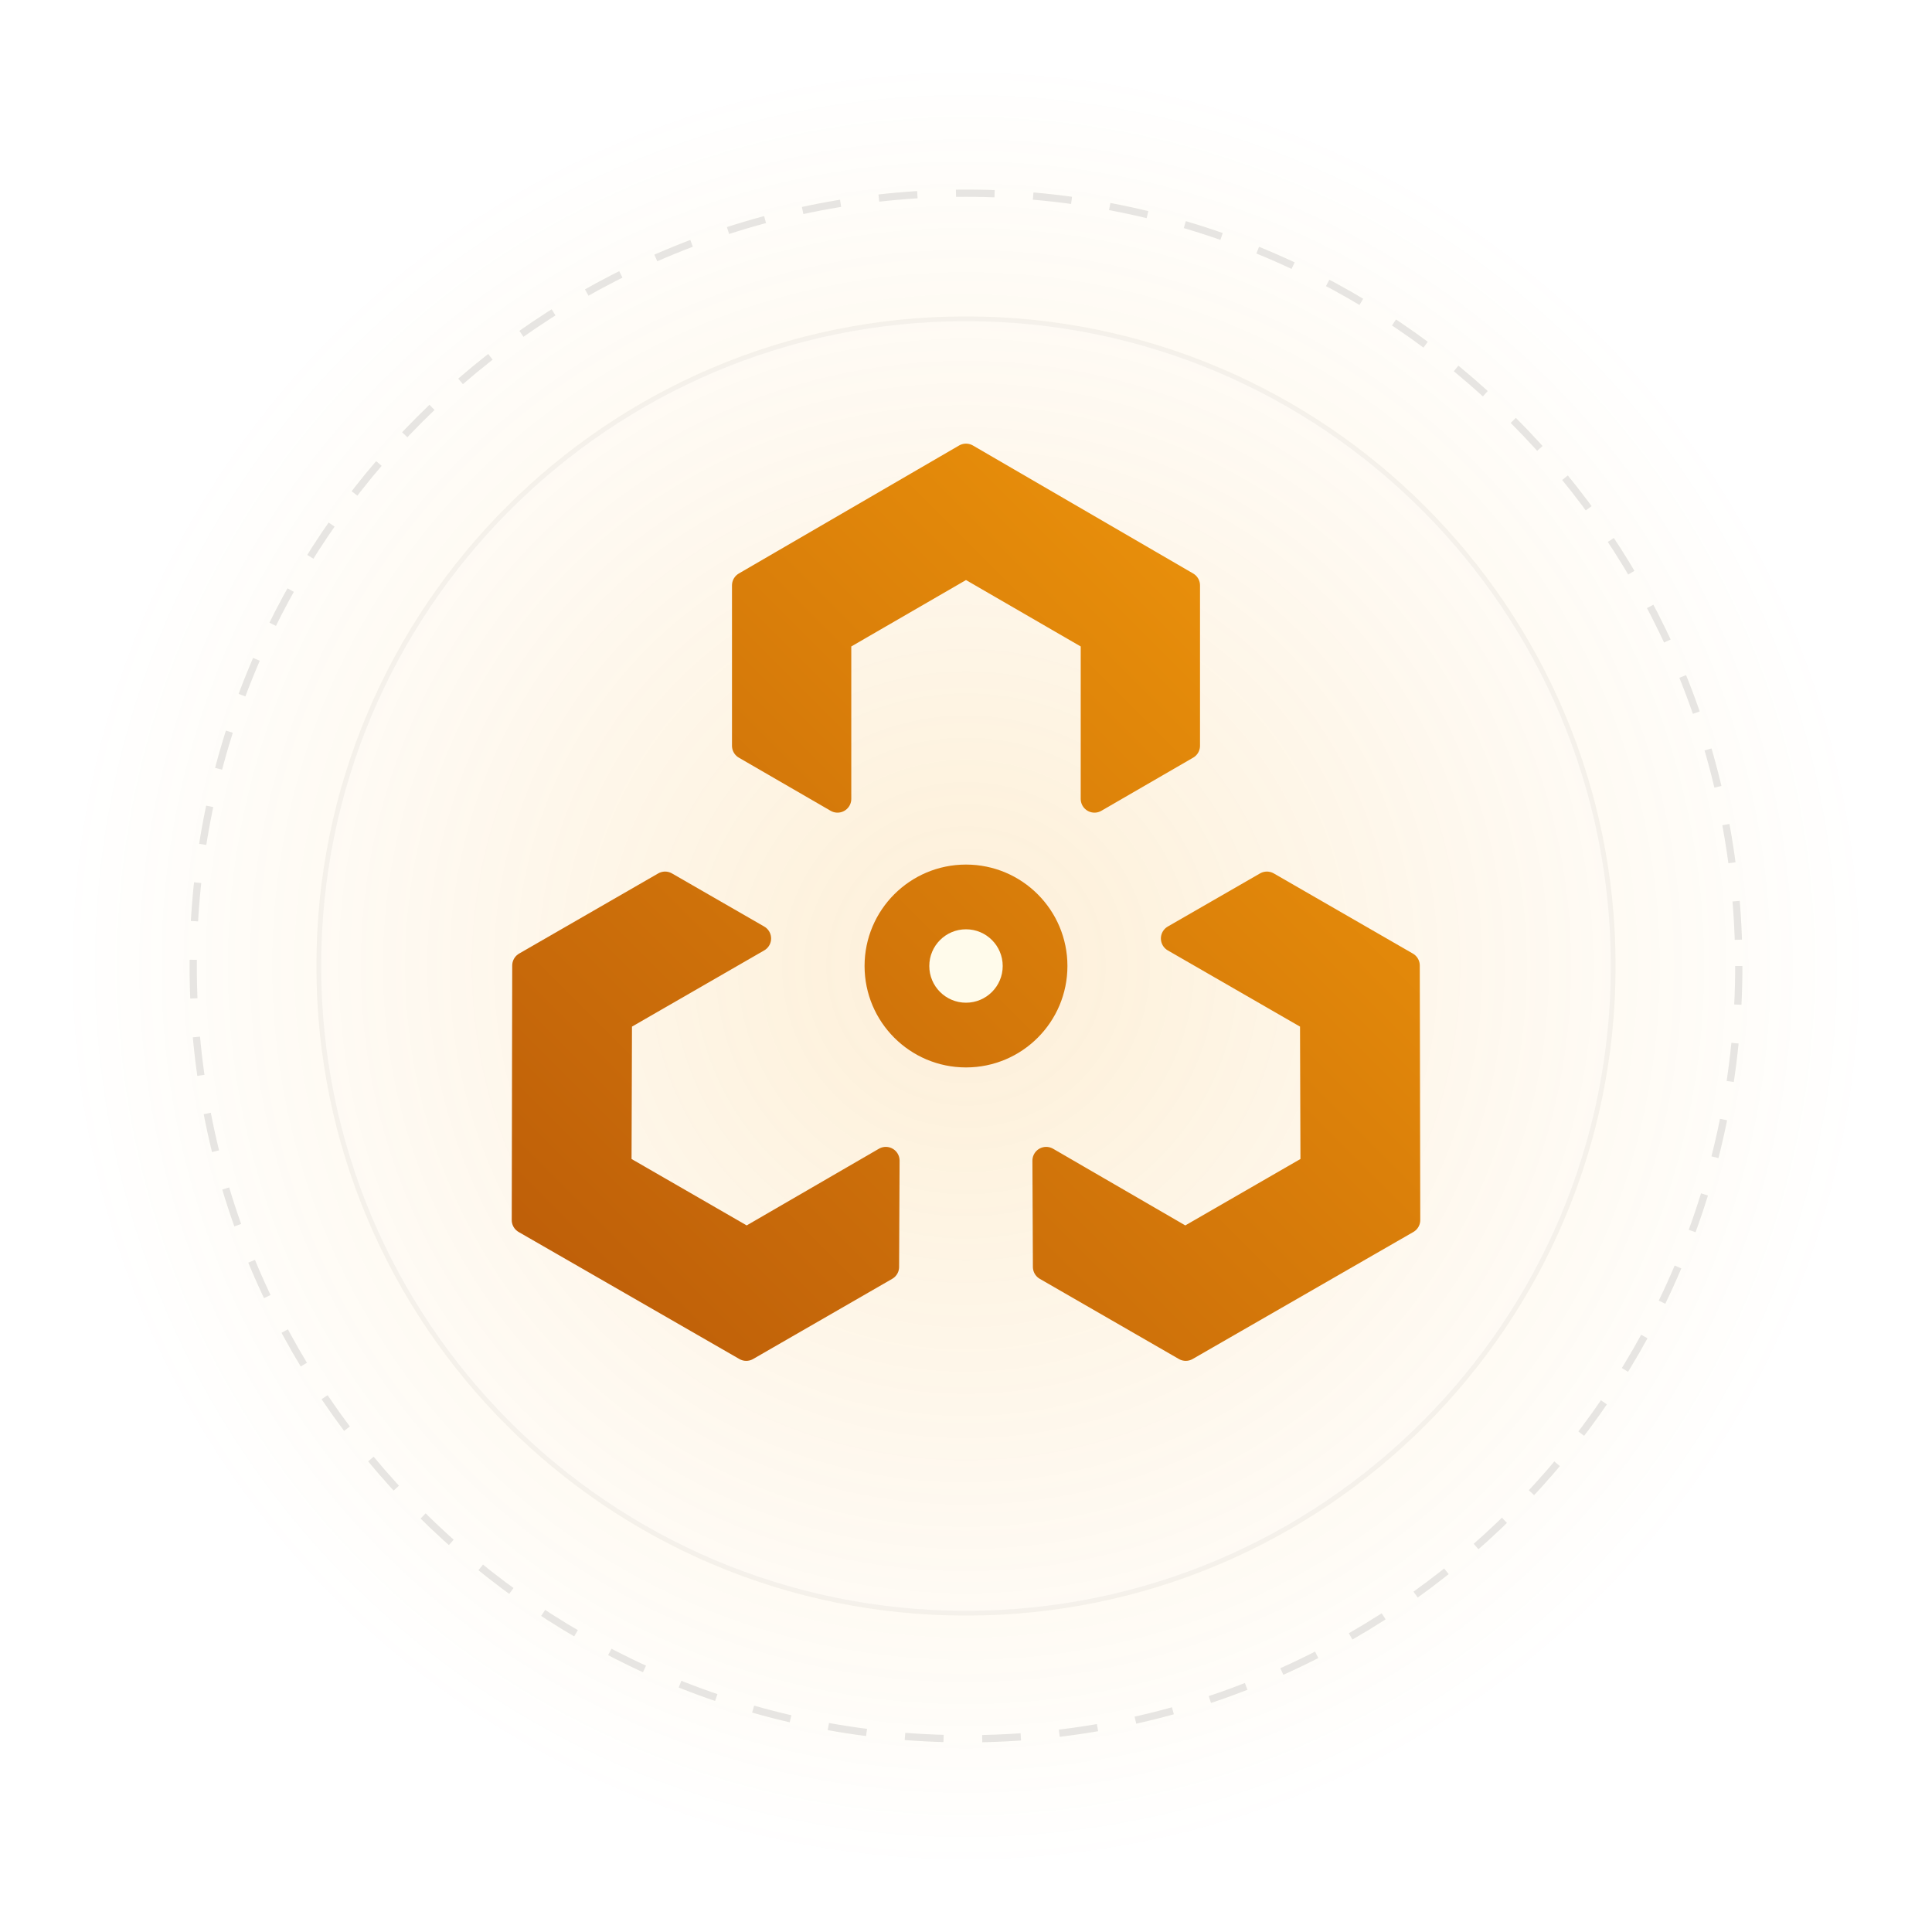
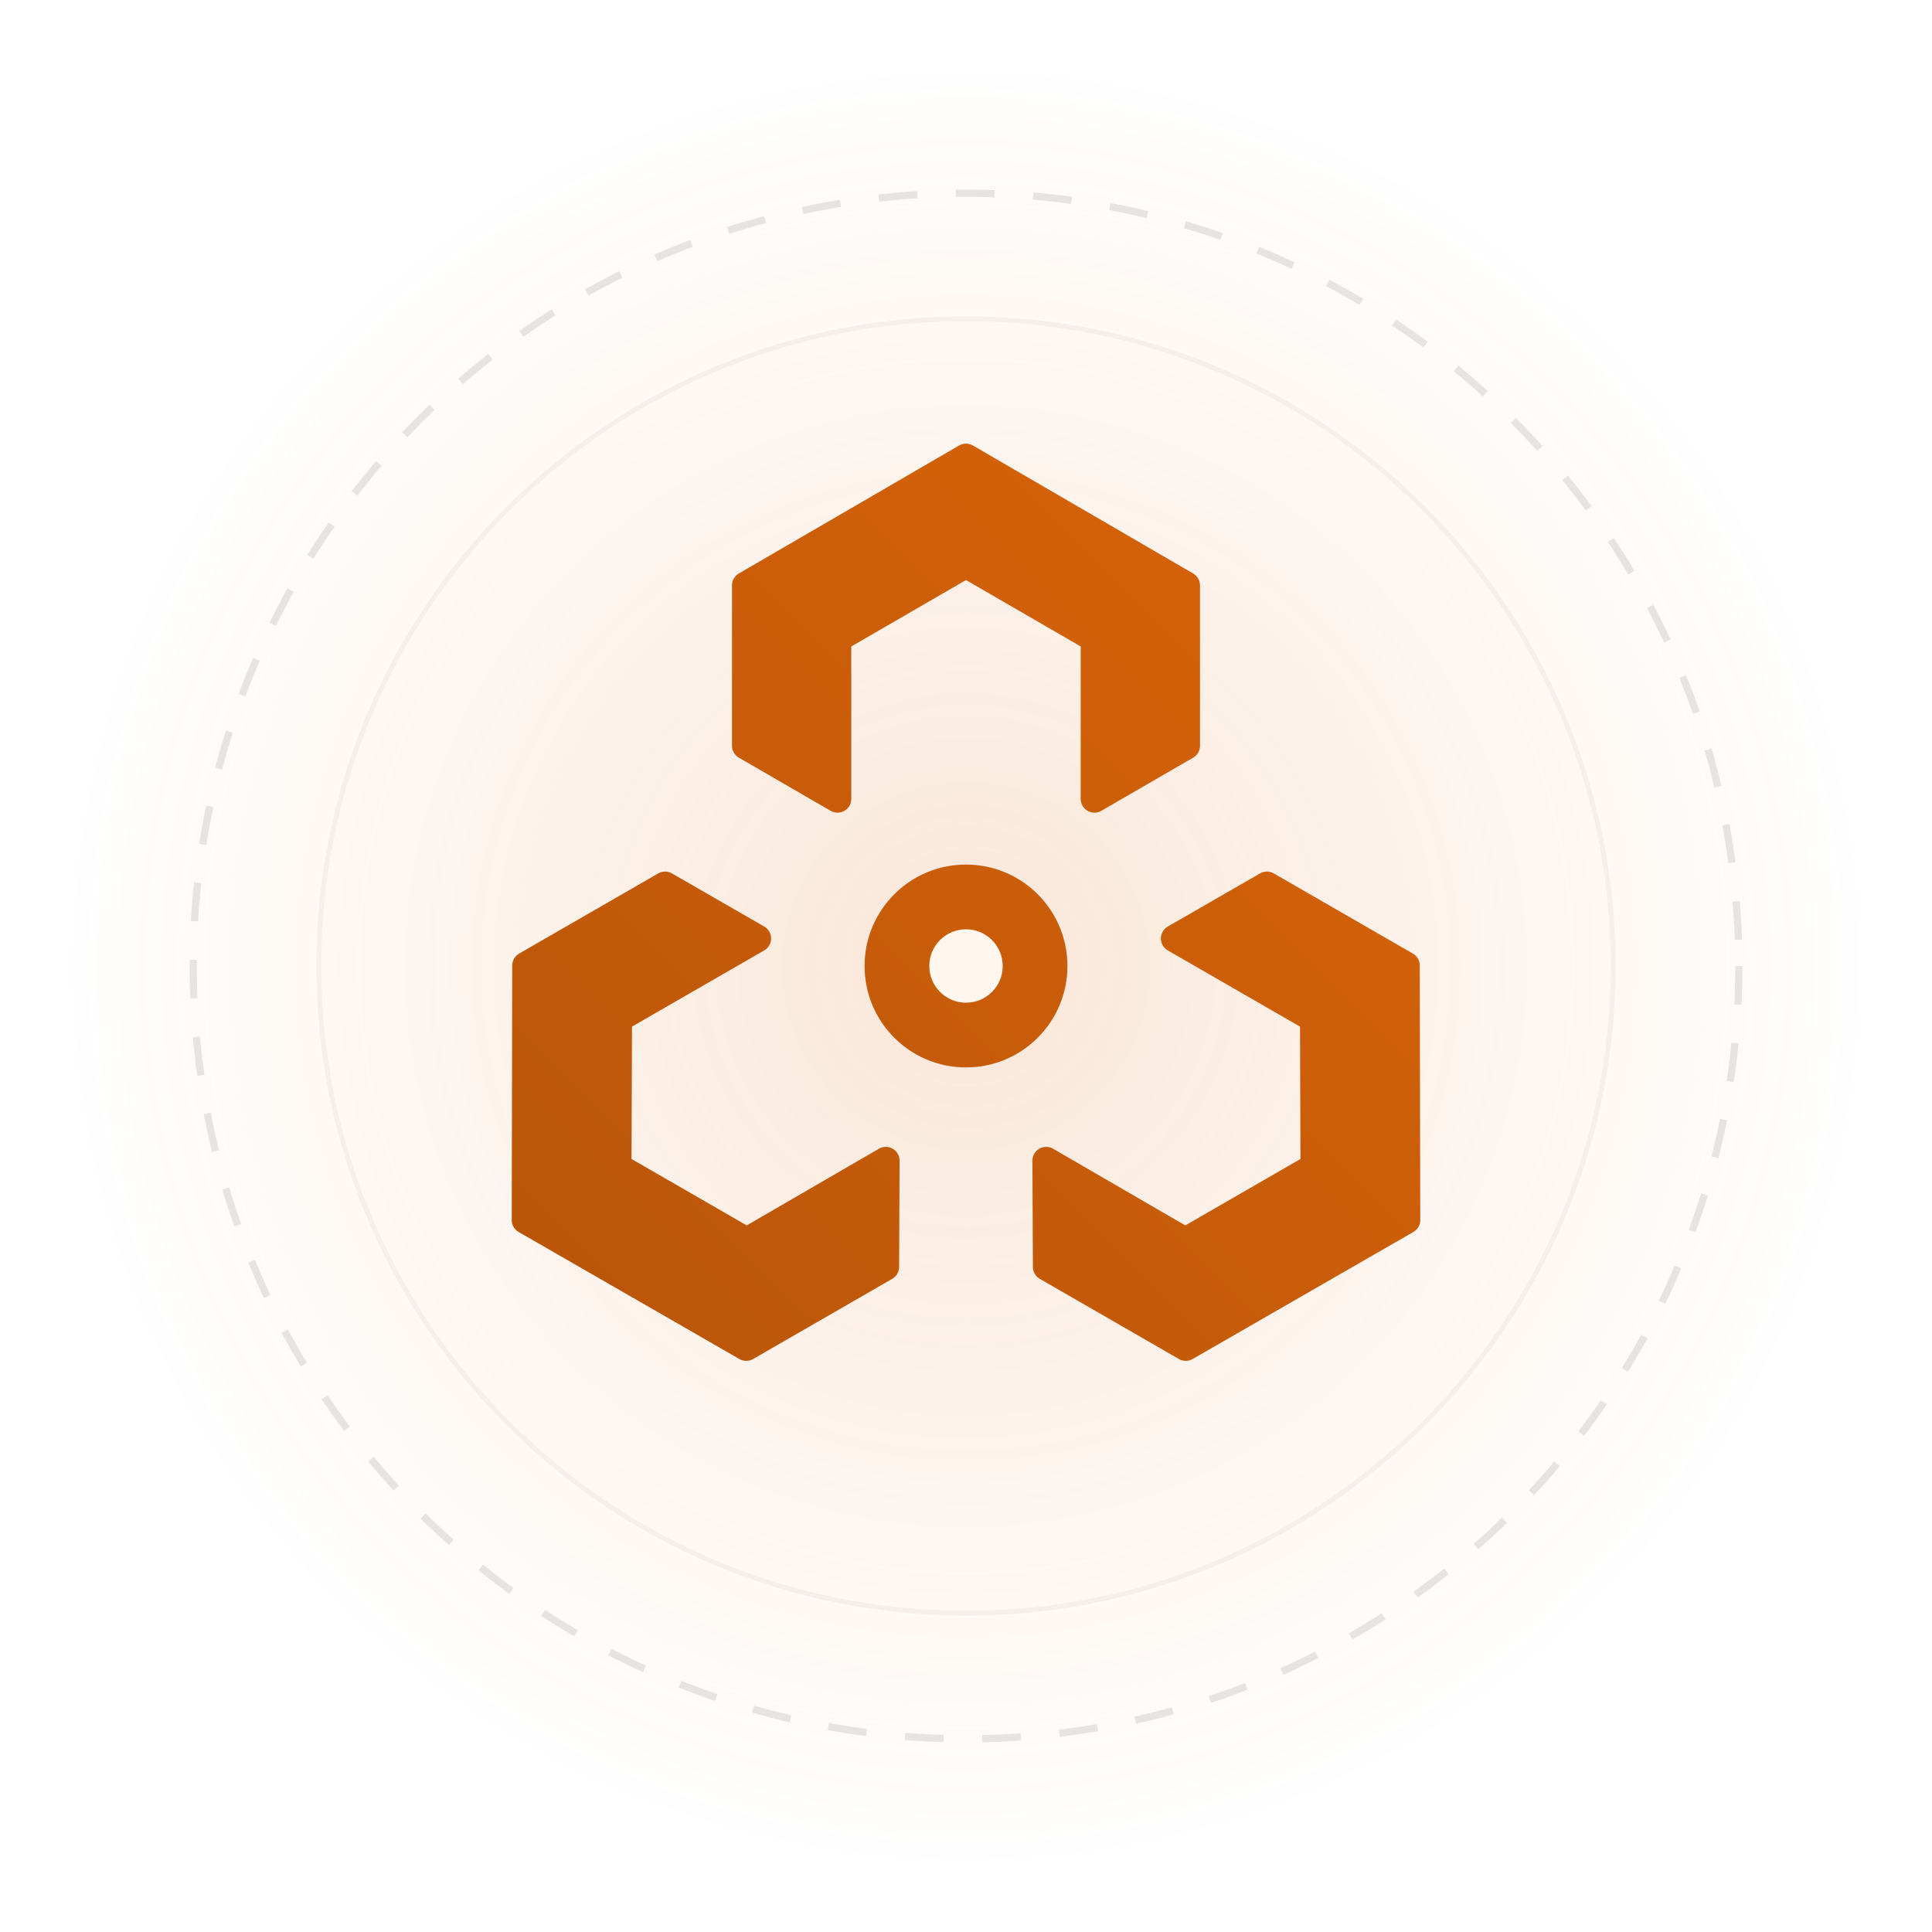
<svg xmlns="http://www.w3.org/2000/svg" width="400" height="400" viewBox="0 0 400 400" fill="none" role="img" aria-label="Orazaka">
  <style>
.ozm-orbit { transform-origin: 200px 200px; animation: ozm-orbit 35s linear infinite; }
.ozm-core { transform-box: fill-box; transform-origin: center; animation: ozm-core 3.2s ease-in-out infinite; }
@keyframes ozm-orbit { to { transform: rotate(360deg); } }
@keyframes ozm-core {
-   0%, 100% { filter: drop-shadow(0 0 6px hsla(38, 92%, 50%, .3)); opacity: .9; }
-   50% { filter: drop-shadow(0 0 14px hsla(38, 92%, 50%, .6)); opacity: 1; }
+   0%, 100% { filter: drop-shadow(0 0 6px #dc65094d); opacity: .9; }
+   50% { filter: drop-shadow(0 0 14px #dc650999); opacity: 1; }
}
@media (prefers-reduced-motion: reduce) { .ozm-orbit, .ozm-core { animation: none; } }
</style>
  <defs>
-     <linearGradient id="ozm-amber-orazaka" gradientUnits="userSpaceOnUse" x1="90" y1="310" x2="310" y2="90">
+     <linearGradient id="ozm-gradient-orazaka" gradientUnits="userSpaceOnUse" x1="90" y1="310" x2="310" y2="90">
      <stop offset="0%" stop-color="#b45309" />
-       <stop offset="100%" stop-color="#f59e0b" />
+       <stop offset="100%" stop-color="#dc6509" />
    </linearGradient>
    <radialGradient id="ozm-glow-orazaka" cx="50%" cy="50%" r="50%">
-       <stop offset="0%" stop-color="#f59e0b" stop-opacity="0.16" />
-       <stop offset="100%" stop-color="#f59e0b" stop-opacity="0" />
+       <stop offset="0%" stop-color="#dc6509" stop-opacity="0.16" />
+       <stop offset="100%" stop-color="#dc6509" stop-opacity="0" />
    </radialGradient>
  </defs>
  <circle cx="200" cy="200" r="190" fill="url(#ozm-glow-orazaka)" />
  <circle cx="200" cy="200" r="160" stroke="#000000" stroke-opacity="0.16" stroke-width="1.5" stroke-dasharray="8 8" opacity=".6" />
  <circle cx="200" cy="200" r="134" stroke="#000000" stroke-opacity="0.1" stroke-width="1" opacity=".35" />
  <g class="ozm-orbit">
-     <path d="M154.4,121.2 L200,94.7 L245.6,121.2 L245.6,154.4 L226.6,165.4 L226.6,132.2 L200,116.8 L173.4,132.2 L173.4,165.4 L154.4,154.4 Z" fill="url(#ozm-amber-orazaka)" stroke="url(#ozm-amber-orazaka)" stroke-width="5.7" stroke-linejoin="round" />
-     <path d="M291.1,199.9 L291.2,252.6 L245.5,278.9 L216.7,262.3 L216.6,240.3 L245.4,257 L272.1,241.6 L272,210.9 L243.2,194.3 L262.3,183.3 Z" fill="url(#ozm-amber-orazaka)" stroke="url(#ozm-amber-orazaka)" stroke-width="5.7" stroke-linejoin="round" />
-     <path d="M154.5,278.9 L108.8,252.6 L108.9,199.9 L137.7,183.3 L156.8,194.3 L128,210.9 L127.9,241.6 L154.6,257 L183.4,240.3 L183.3,262.3 Z" fill="url(#ozm-amber-orazaka)" stroke="url(#ozm-amber-orazaka)" stroke-width="5.7" stroke-linejoin="round" />
+     <path d="M154.4,121.2 L200,94.7 L245.6,121.2 L245.6,154.4 L226.6,165.4 L226.6,132.2 L200,116.8 L173.4,132.2 L173.4,165.4 L154.4,154.4 Z" fill="url(#ozm-gradient-orazaka)" stroke="url(#ozm-gradient-orazaka)" stroke-width="5.7" stroke-linejoin="round" />
+     <path d="M291.1,199.9 L291.2,252.6 L245.5,278.9 L216.7,262.3 L216.6,240.3 L245.4,257 L272.1,241.6 L272,210.9 L243.2,194.3 L262.3,183.3 Z" fill="url(#ozm-gradient-orazaka)" stroke="url(#ozm-gradient-orazaka)" stroke-width="5.7" stroke-linejoin="round" />
+     <path d="M154.5,278.9 L108.8,252.6 L108.9,199.9 L137.7,183.3 L156.8,194.3 L128,210.9 L127.9,241.6 L154.6,257 L183.4,240.3 L183.3,262.3 Z" fill="url(#ozm-gradient-orazaka)" stroke="url(#ozm-gradient-orazaka)" stroke-width="5.7" stroke-linejoin="round" />
  </g>
  <g class="ozm-core">
-     <circle cx="200" cy="200" r="21" fill="url(#ozm-amber-orazaka)" />
-     <circle cx="200" cy="200" r="7.6" fill="#fffbeb" />
+     <circle cx="200" cy="200" r="21" fill="url(#ozm-gradient-orazaka)" />
+     <circle cx="200" cy="200" r="7.6" fill="#fff7ed" />
  </g>
</svg>
